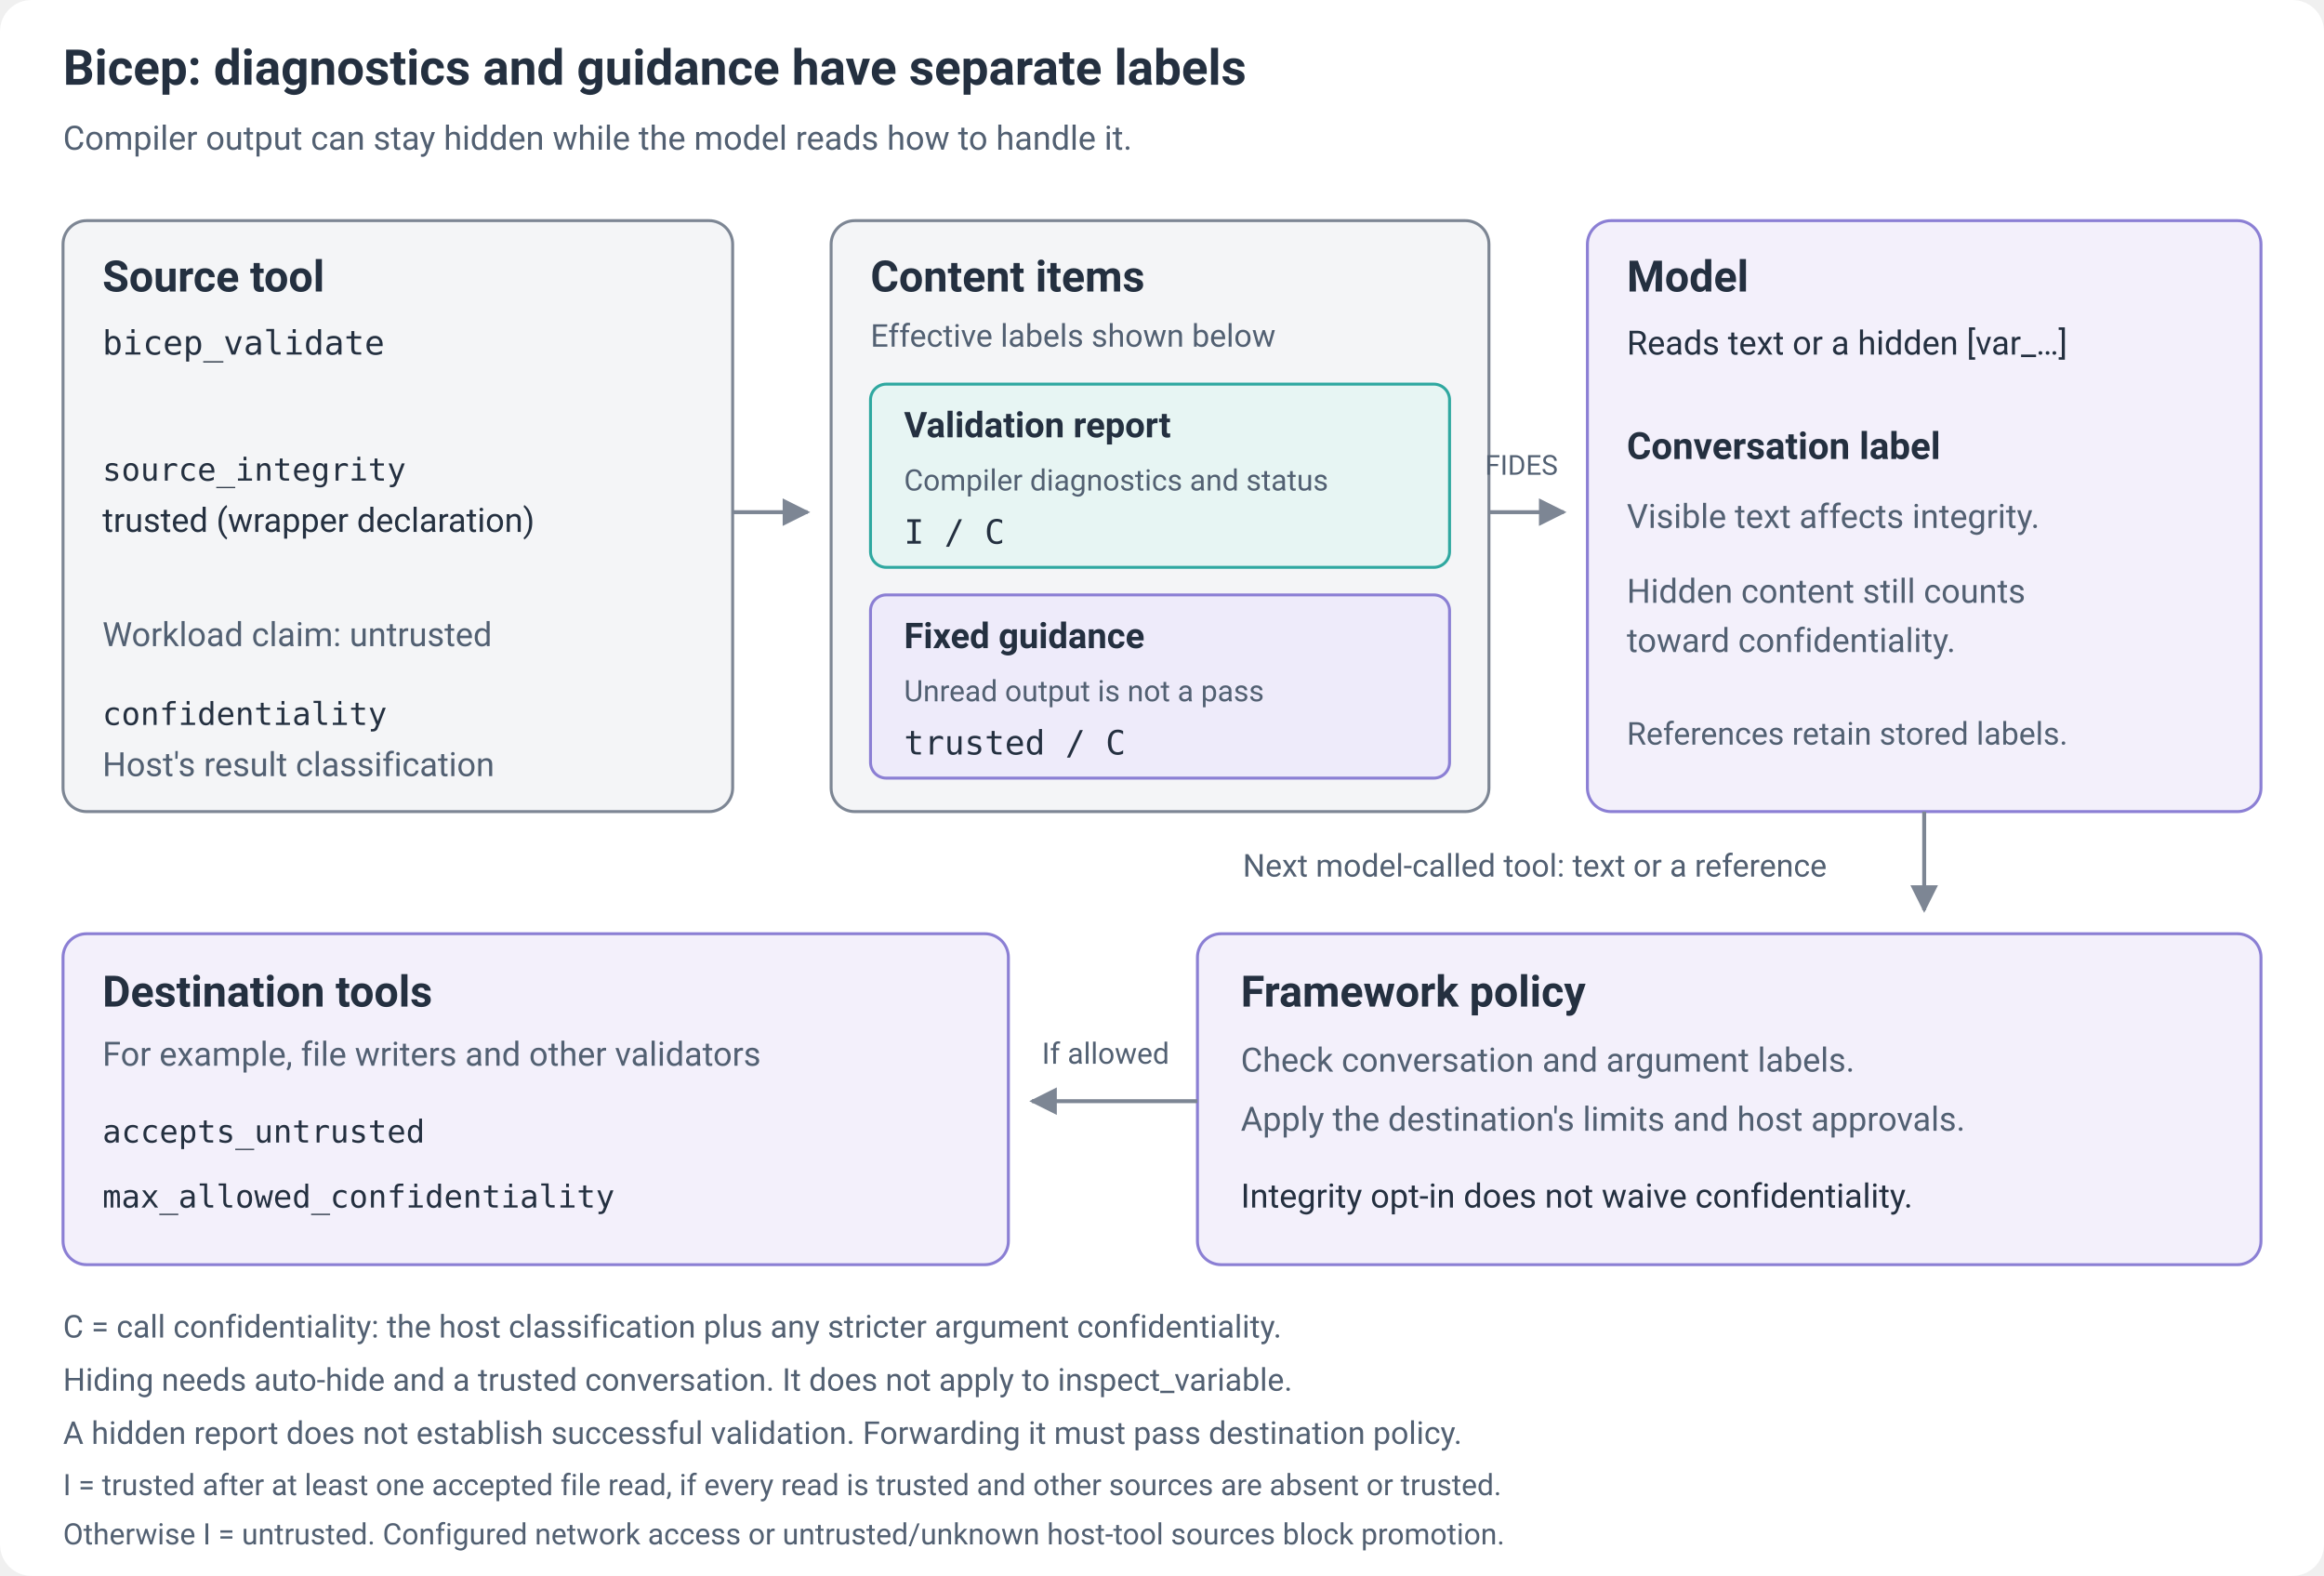
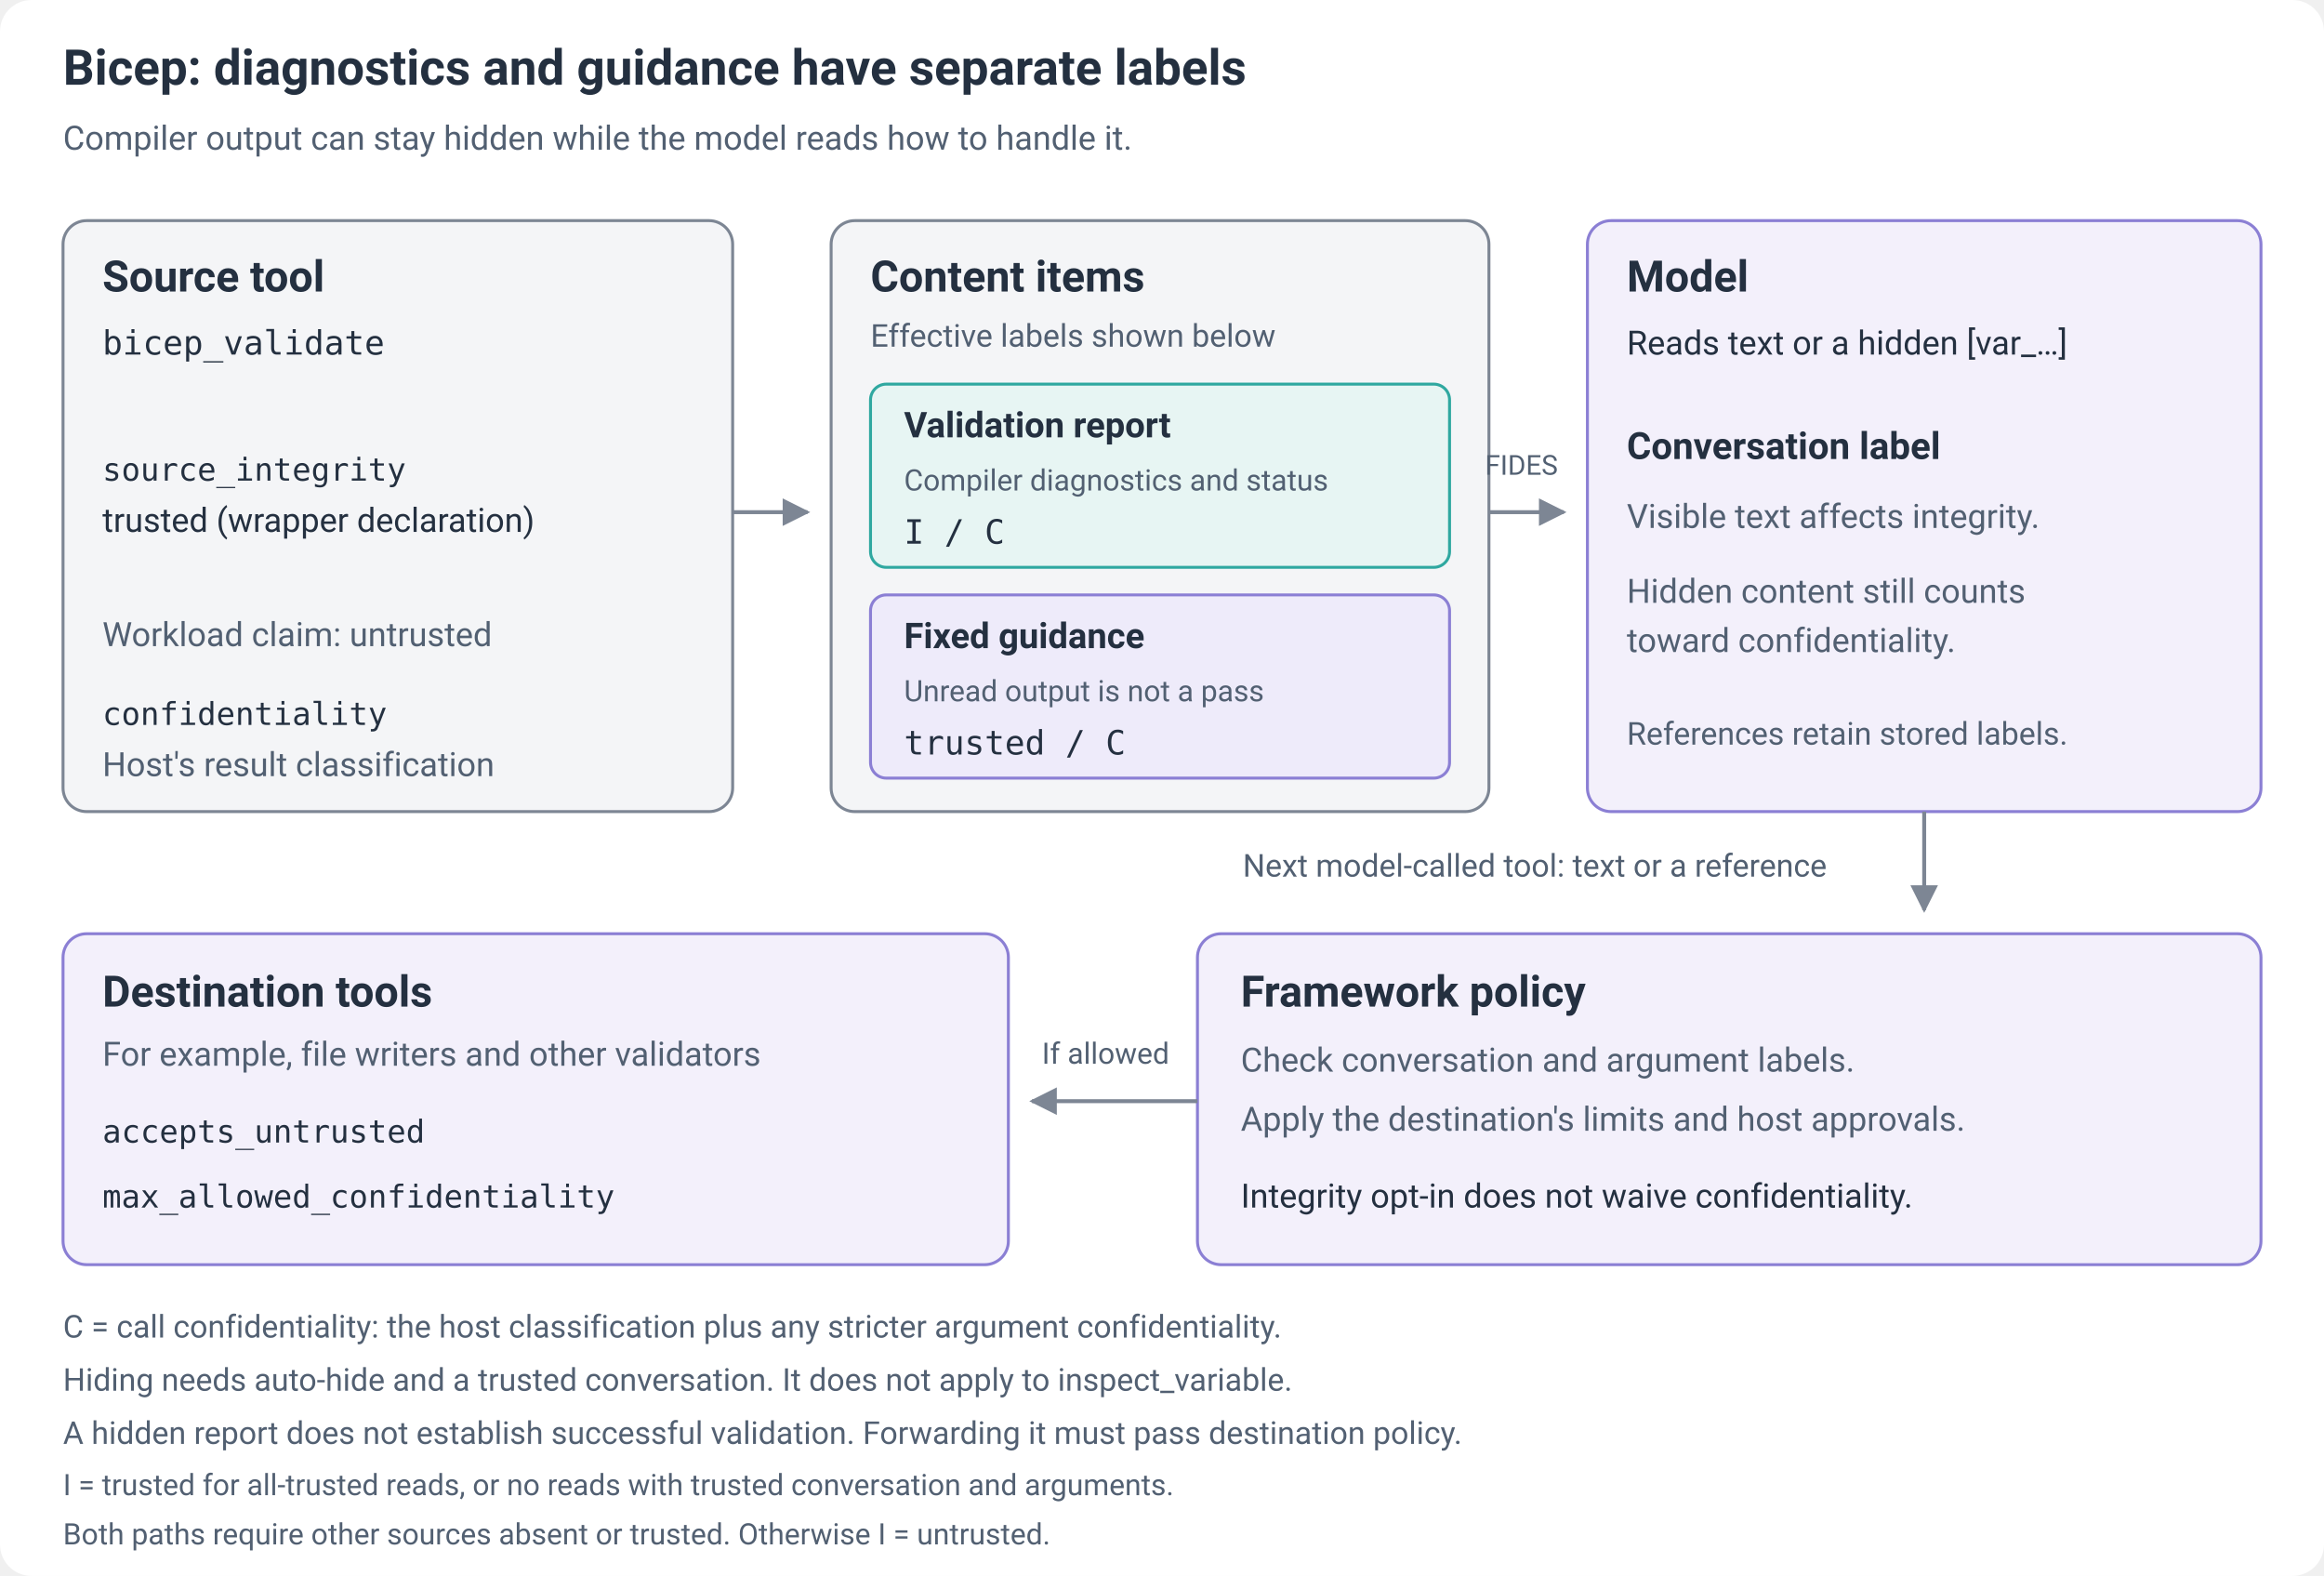
<svg xmlns="http://www.w3.org/2000/svg" viewBox="0 0 1180 800" width="1180" height="800" role="img" aria-labelledby="bicep-title bicep-desc" font-family="ui-sans-serif, system-ui, -apple-system, 'Segoe UI', Roboto, Helvetica, Arial, sans-serif">
  <defs>
    <marker id="bicep-arrow" viewBox="0 0 10 10" refX="9" refY="5" markerWidth="7" markerHeight="7" orient="auto-start-reverse">
      <path d="M 0 0 L 10 5 L 0 10 z" fill="#7d8694" />
    </marker>
  </defs>
  <rect width="1180" height="800" rx="16" fill="#ffffff" />
  <text x="32" y="43" font-size="25" font-weight="600" fill="#243040">Bicep: diagnostics and guidance have separate labels</text>
  <text x="32" y="76" font-size="17" fill="#526072">Compiler output can stay hidden while the model reads how to handle it.</text>
  <rect x="32" y="112" width="340" height="300" rx="12" fill="#f4f5f7" stroke="#7d8694" stroke-width="1.5" />
  <text x="52" y="148" font-size="22" font-weight="600" fill="#243040">Source tool</text>
  <text x="52" y="180" font-size="17" font-family="ui-monospace, Consolas, monospace" fill="#243040">bicep_validate</text>
  <text x="52" y="244" font-size="16" font-family="ui-monospace, Consolas, monospace" fill="#243040">source_integrity</text>
  <text x="52" y="270" font-size="17" fill="#243040">trusted (wrapper declaration)</text>
  <text x="52" y="328" font-size="17" fill="#526072">Workload claim: untrusted</text>
  <text x="52" y="368" font-size="16" font-family="ui-monospace, Consolas, monospace" fill="#243040">confidentiality</text>
  <text x="52" y="394" font-size="17" fill="#526072">Host's result classification</text>
  <path d="M 372 260 H 410" fill="none" stroke="#7d8694" stroke-width="2" marker-end="url(#bicep-arrow)" />
  <rect x="422" y="112" width="334" height="300" rx="12" fill="#f4f5f7" stroke="#7d8694" stroke-width="1.5" />
  <text x="442" y="148" font-size="22" font-weight="600" fill="#243040">Content items</text>
  <text x="442" y="176" font-size="16" fill="#526072">Effective labels shown below</text>
  <rect x="442" y="195" width="294" height="93" rx="8" fill="#e7f5f3" stroke="#2fa8a0" stroke-width="1.5" />
  <text x="459" y="222" font-size="18" font-weight="600" fill="#243040">Validation report</text>
  <text x="459" y="249" font-size="15" fill="#526072">Compiler diagnostics and status</text>
  <text x="459" y="276" font-size="17" font-family="ui-monospace, Consolas, monospace" fill="#243040">I / C</text>
  <rect x="442" y="302" width="294" height="93" rx="8" fill="#eeebfa" stroke="#8b7fd4" stroke-width="1.5" />
  <text x="459" y="329" font-size="18" font-weight="600" fill="#243040">Fixed guidance</text>
  <text x="459" y="356" font-size="15" fill="#526072">Unread output is not a pass</text>
  <text x="459" y="383" font-size="17" font-family="ui-monospace, Consolas, monospace" fill="#243040">trusted / C</text>
  <path d="M 756 260 H 794" fill="none" stroke="#7d8694" stroke-width="2" marker-end="url(#bicep-arrow)" />
  <text x="754" y="241" font-size="14" fill="#526072">FIDES</text>
  <rect x="806" y="112" width="342" height="300" rx="12" fill="#f3f0fb" stroke="#8b7fd4" stroke-width="1.5" />
  <text x="826" y="148" font-size="22" font-weight="600" fill="#243040">Model</text>
  <text x="826" y="180" font-size="17" fill="#243040">Reads text or a hidden [var_…]</text>
  <text x="826" y="233" font-size="19" font-weight="600" fill="#243040">Conversation label</text>
  <text x="826" y="268" font-size="17" fill="#526072">Visible text affects integrity.</text>
  <text x="826" y="306" font-size="17" fill="#526072">Hidden content still counts</text>
  <text x="826" y="331" font-size="17" fill="#526072">toward confidentiality.</text>
  <text x="826" y="378" font-size="16" fill="#526072">References retain stored labels.</text>
  <path d="M 977 412 V 462" fill="none" stroke="#7d8694" stroke-width="2" marker-end="url(#bicep-arrow)" />
  <text x="631" y="445" font-size="16" fill="#526072">Next model-called tool: text or a reference</text>
  <rect x="608" y="474" width="540" height="168" rx="12" fill="#f3f0fb" stroke="#8b7fd4" stroke-width="1.5" />
  <text x="630" y="511" font-size="22" font-weight="600" fill="#243040">Framework policy</text>
  <text x="630" y="544" font-size="17" fill="#526072">Check conversation and argument labels.</text>
  <text x="630" y="574" font-size="17" fill="#526072">Apply the destination's limits and host approvals.</text>
  <text x="630" y="613" font-size="17" fill="#243040">Integrity opt-in does not waive confidentiality.</text>
  <path d="M 608 559 H 524" fill="none" stroke="#7d8694" stroke-width="2" marker-end="url(#bicep-arrow)" />
  <text x="529" y="540" font-size="15" fill="#526072">If allowed</text>
  <rect x="32" y="474" width="480" height="168" rx="12" fill="#f3f0fb" stroke="#8b7fd4" stroke-width="1.5" />
  <text x="52" y="511" font-size="22" font-weight="600" fill="#243040">Destination tools</text>
  <text x="52" y="541" font-size="17" fill="#526072">For example, file writers and other validators</text>
  <text x="52" y="580" font-size="16" font-family="ui-monospace, Consolas, monospace" fill="#243040">accepts_untrusted</text>
  <text x="52" y="613" font-size="16" font-family="ui-monospace, Consolas, monospace" fill="#243040">max_allowed_confidentiality</text>
  <text x="32" y="679" font-size="16" fill="#526072">C = call confidentiality: the host classification plus any stricter argument confidentiality.</text>
  <text x="32" y="706" font-size="16" fill="#526072">Hiding needs auto-hide and a trusted conversation. It does not apply to inspect_variable.</text>
  <text x="32" y="733" font-size="16" fill="#526072">A hidden report does not establish successful validation. Forwarding it must pass destination policy.</text>
-   <text x="32" y="759" font-size="15" fill="#526072">I = trusted after at least one accepted file read, if every read is trusted and other sources are absent or trusted.</text>
-   <text x="32" y="784" font-size="15" fill="#526072">Otherwise I = untrusted. Configured network access or untrusted/unknown host-tool sources block promotion.</text>
+   <text x="32" y="759" font-size="15" fill="#526072">I = trusted for all-trusted reads, or no reads with trusted conversation and arguments.</text>
+   <text x="32" y="784" font-size="15" fill="#526072">Both paths require other sources absent or trusted. Otherwise I = untrusted.</text>
</svg>
